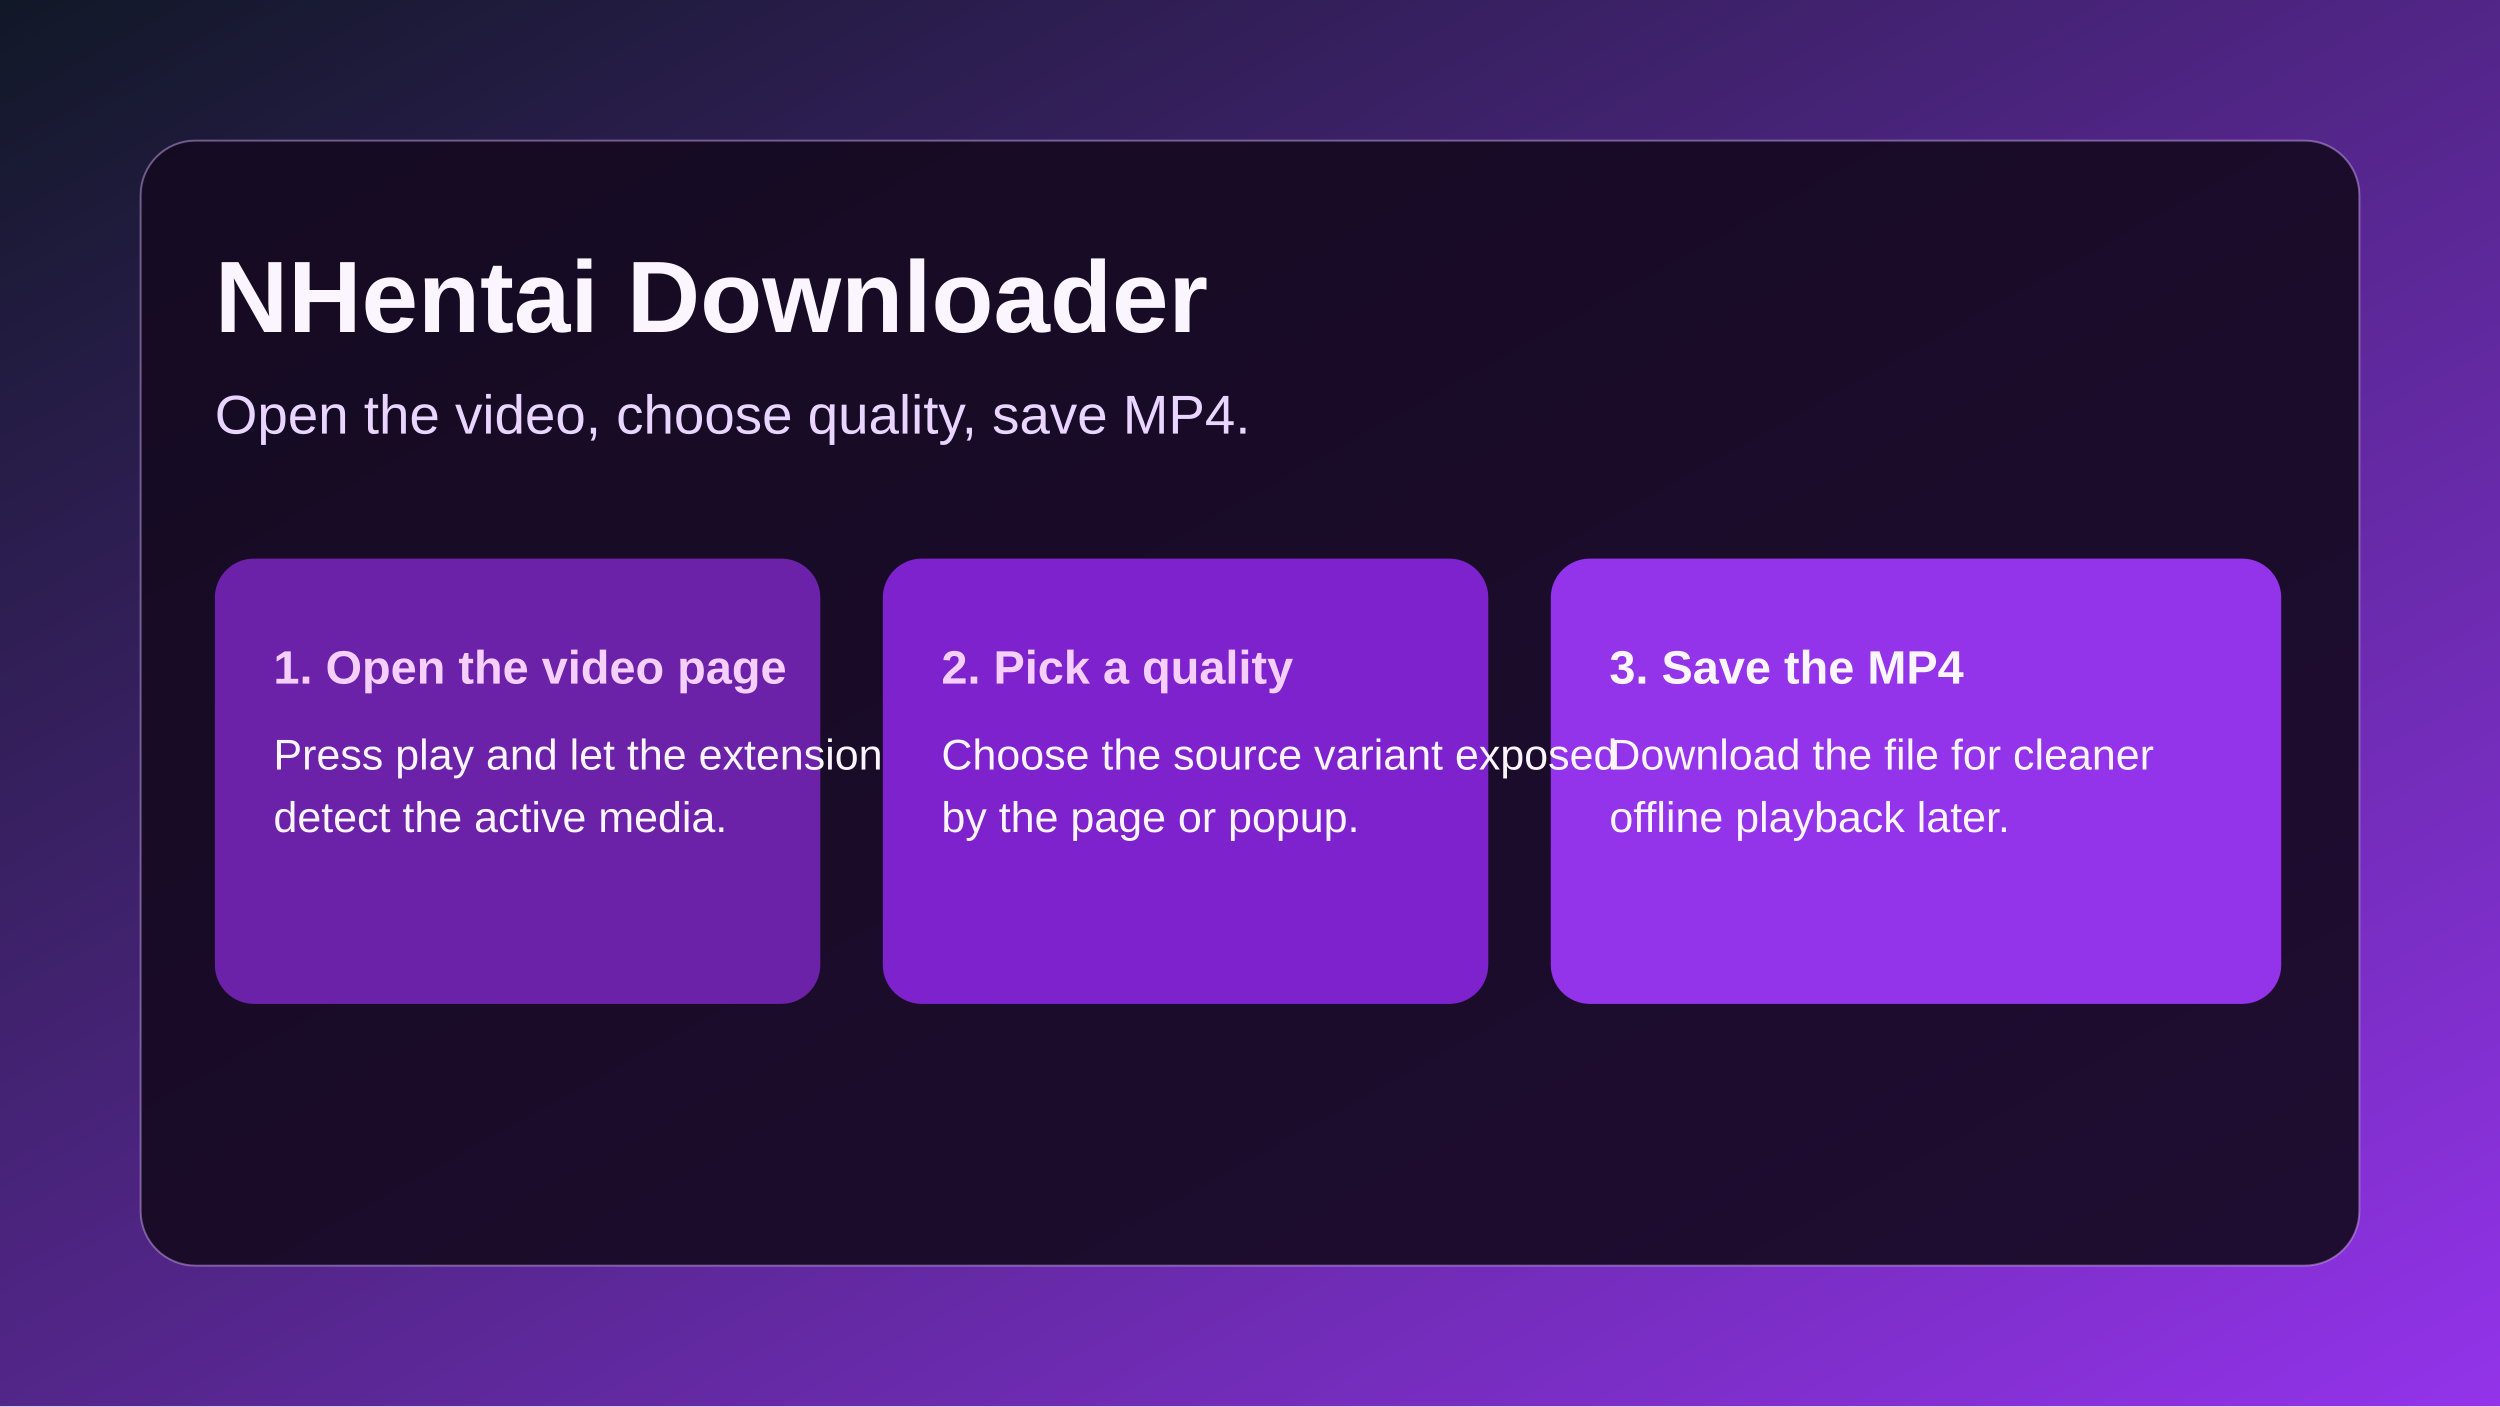
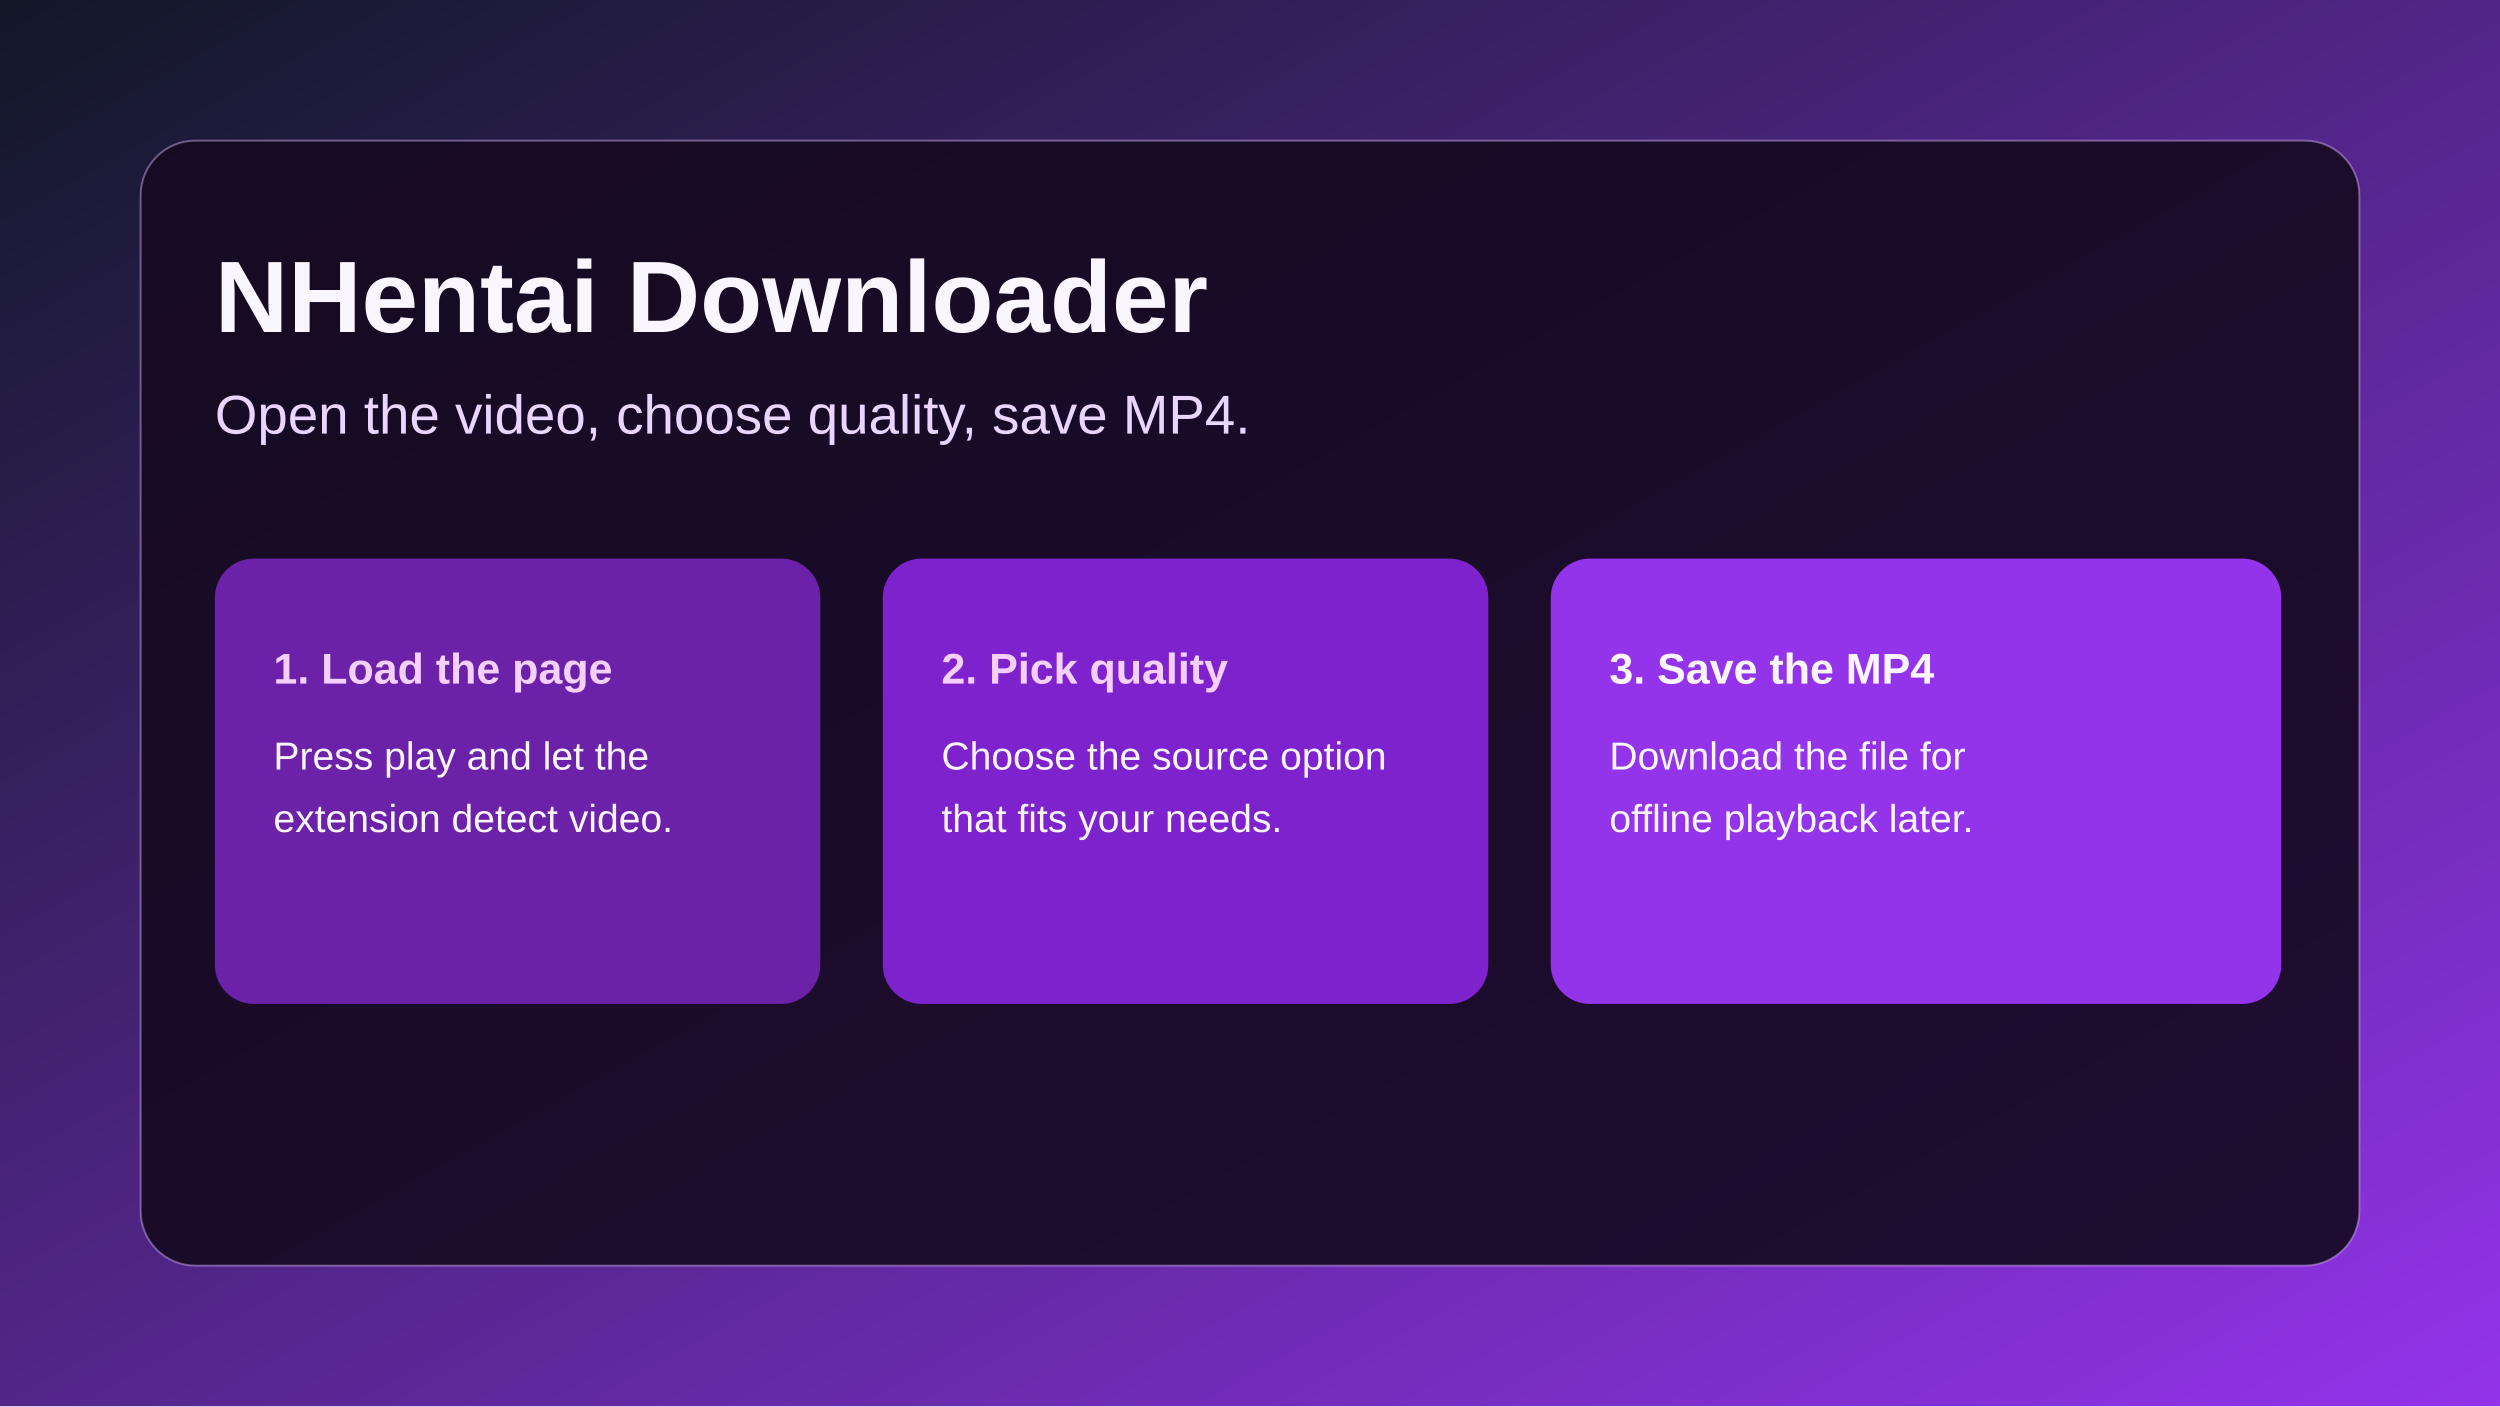
<svg xmlns="http://www.w3.org/2000/svg" width="1280" height="720" viewBox="0 0 1280 720" role="img" aria-labelledby="title desc">
  <defs>
    <linearGradient id="bg" x1="0" x2="1" y1="0" y2="1">
      <stop offset="0%" stop-color="#111827" />
      <stop offset="100%" stop-color="#9333ea" />
    </linearGradient>
  </defs>
  <rect width="1280" height="720" fill="url(#bg)" />
  <rect x="72" y="72" width="1136" height="576" rx="28" fill="#14091f" fill-opacity="0.9" stroke="#d8b4fe" stroke-opacity="0.45" />
  <text x="110" y="170" fill="#faf5ff" font-family="Segoe UI, Arial, sans-serif" font-size="52" font-weight="700">NHentai Downloader</text>
  <text x="110" y="222" fill="#e9d5ff" font-family="Segoe UI, Arial, sans-serif" font-size="28">Open the video, choose quality, save MP4.</text>
  <rect x="110" y="286" width="310" height="228" rx="20" fill="#6b21a8" />
  <rect x="452" y="286" width="310" height="228" rx="20" fill="#7e22ce" />
  <rect x="794" y="286" width="374" height="228" rx="20" fill="#9333ea" />
-   <text x="140" y="350" fill="#f5d0fe" font-family="Segoe UI, Arial, sans-serif" font-size="24" font-weight="700">1. Open the video page</text>
-   <text x="140" y="394" fill="#faf5ff" font-family="Segoe UI, Arial, sans-serif" font-size="22">Press play and let the extension</text>
-   <text x="140" y="426" fill="#faf5ff" font-family="Segoe UI, Arial, sans-serif" font-size="22">detect the active media.</text>
-   <text x="482" y="350" fill="#f5d0fe" font-family="Segoe UI, Arial, sans-serif" font-size="24" font-weight="700">2. Pick a quality</text>
-   <text x="482" y="394" fill="#faf5ff" font-family="Segoe UI, Arial, sans-serif" font-size="22">Choose the source variant exposed</text>
-   <text x="482" y="426" fill="#faf5ff" font-family="Segoe UI, Arial, sans-serif" font-size="22">by the page or popup.</text>
-   <text x="824" y="350" fill="#faf5ff" font-family="Segoe UI, Arial, sans-serif" font-size="24" font-weight="700">3. Save the MP4</text>
-   <text x="824" y="394" fill="#faf5ff" font-family="Segoe UI, Arial, sans-serif" font-size="22">Download the file for cleaner</text>
-   <text x="824" y="426" fill="#faf5ff" font-family="Segoe UI, Arial, sans-serif" font-size="22">offline playback later.</text>
+   <text x="140" y="350" fill="#f5d0fe" font-family="Segoe UI, Arial, sans-serif" font-size="22" font-weight="700">1. Load the page</text>
+   <text x="140" y="394" fill="#faf5ff" font-family="Segoe UI, Arial, sans-serif" font-size="20">Press play and let the</text>
+   <text x="140" y="426" fill="#faf5ff" font-family="Segoe UI, Arial, sans-serif" font-size="20">extension detect video.</text>
+   <text x="482" y="350" fill="#f5d0fe" font-family="Segoe UI, Arial, sans-serif" font-size="22" font-weight="700">2. Pick quality</text>
+   <text x="482" y="394" fill="#faf5ff" font-family="Segoe UI, Arial, sans-serif" font-size="20">Choose the source option</text>
+   <text x="482" y="426" fill="#faf5ff" font-family="Segoe UI, Arial, sans-serif" font-size="20">that fits your needs.</text>
+   <text x="824" y="350" fill="#faf5ff" font-family="Segoe UI, Arial, sans-serif" font-size="22" font-weight="700">3. Save the MP4</text>
+   <text x="824" y="394" fill="#faf5ff" font-family="Segoe UI, Arial, sans-serif" font-size="20">Download the file for</text>
+   <text x="824" y="426" fill="#faf5ff" font-family="Segoe UI, Arial, sans-serif" font-size="20">offline playback later.</text>
</svg>
